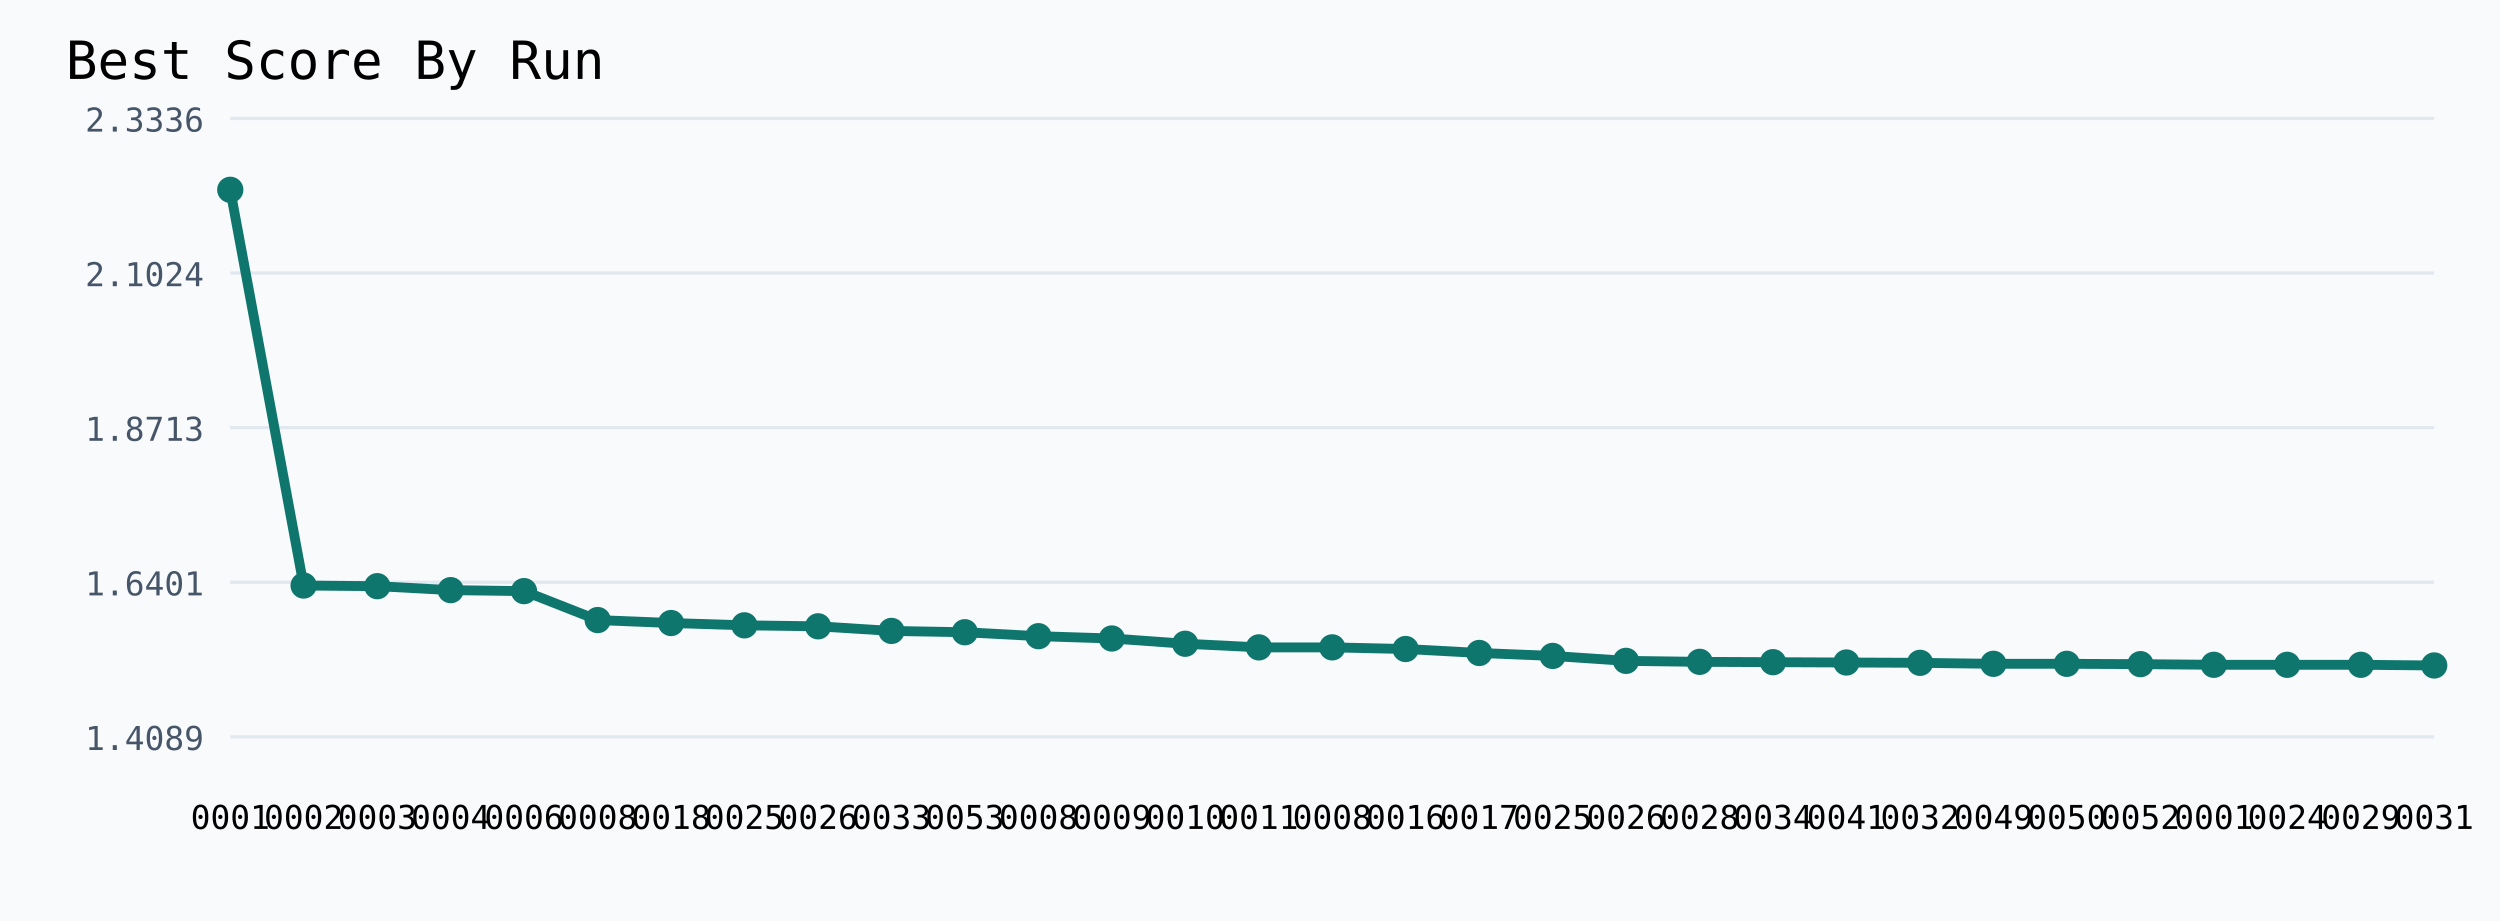
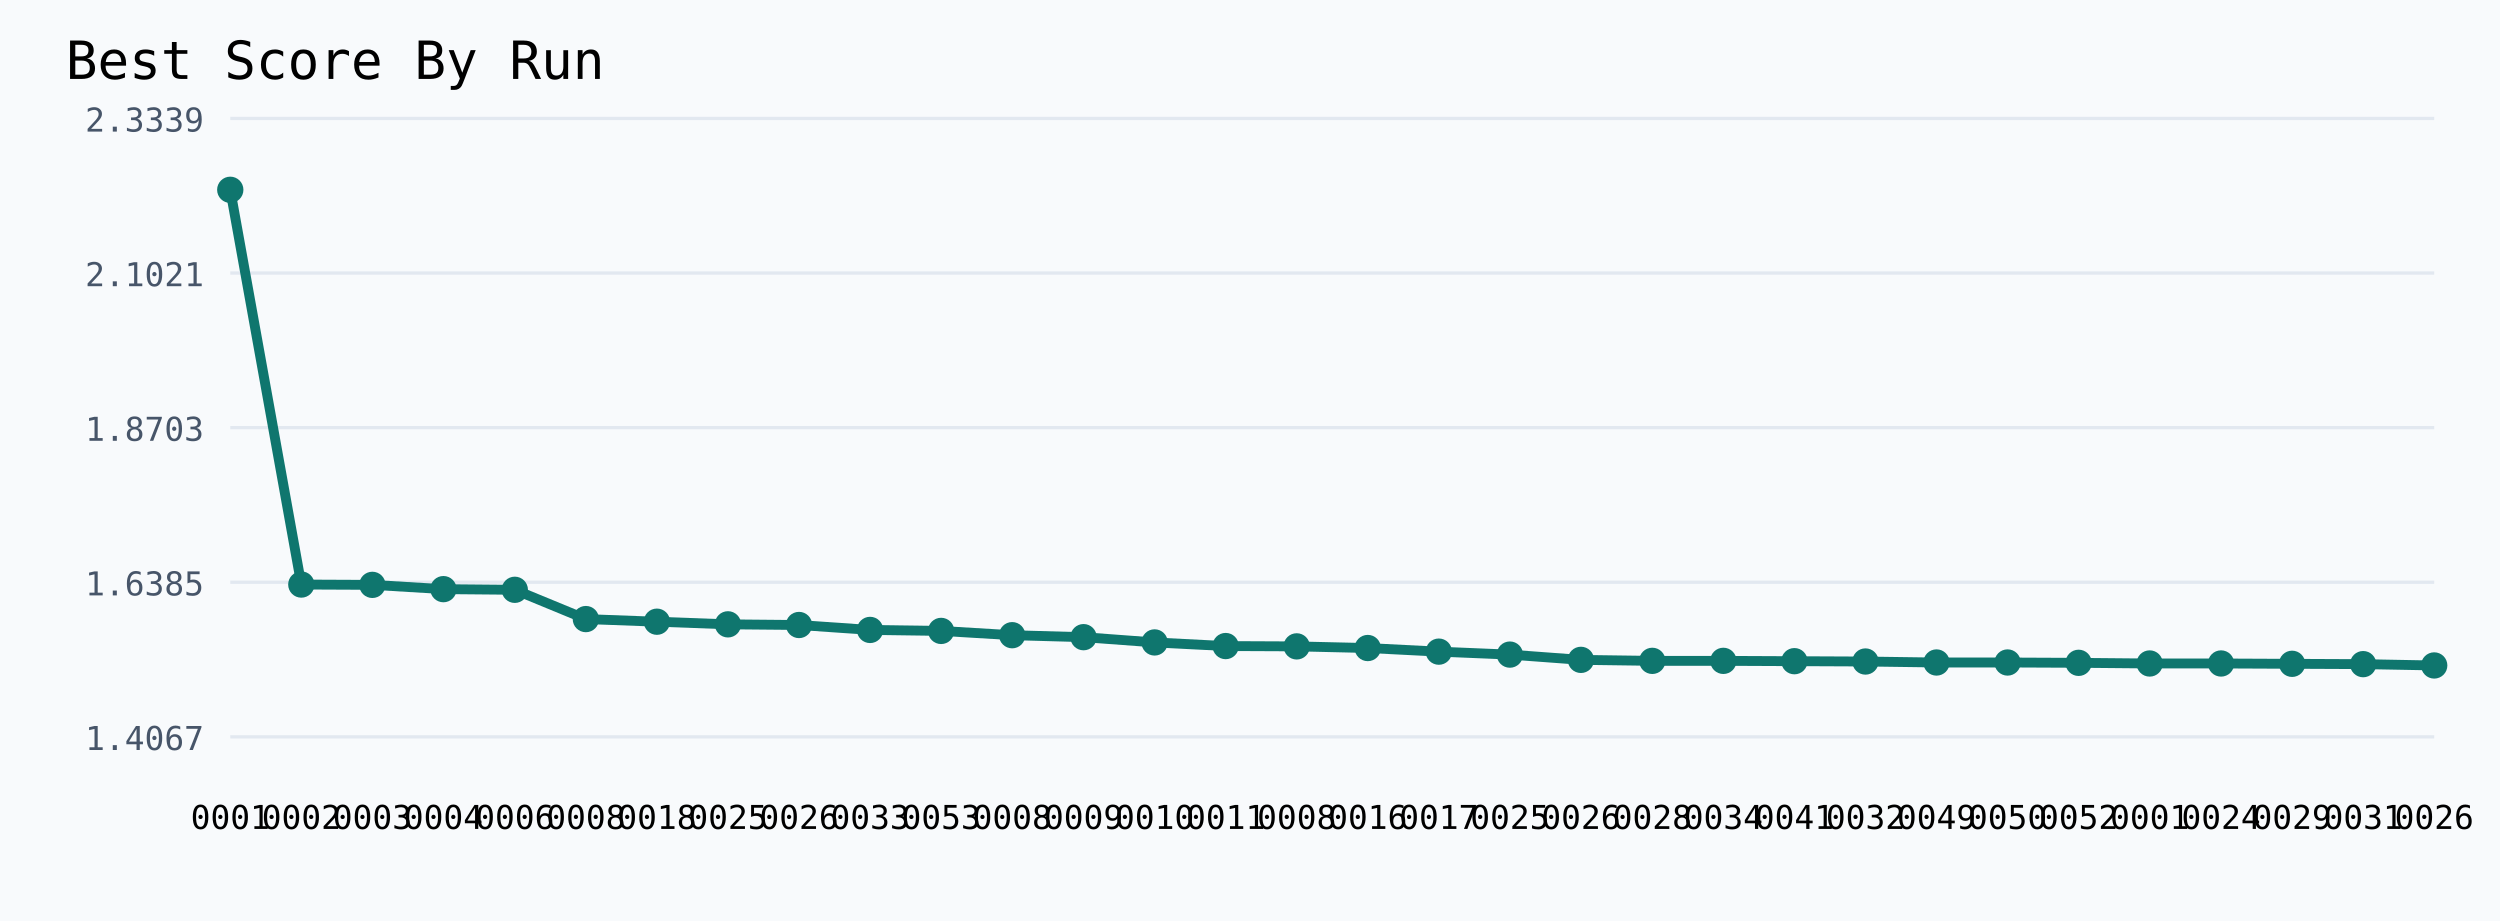
<svg xmlns="http://www.w3.org/2000/svg" width="760" height="280">
  <rect width="100%" height="100%" fill="#f8fafc" />
  <text x="20" y="24" font-family="monospace" font-size="16">Best Score By Run</text>
  <line x1="70" y1="36.0" x2="740" y2="36.0" stroke="#e2e8f0" />
-   <text x="62" y="40.0" text-anchor="end" font-family="monospace" font-size="10" fill="#475569">2.3336</text>
+   <text x="62" y="40.0" text-anchor="end" font-family="monospace" font-size="10" fill="#475569">2.3339</text>
  <line x1="70" y1="83.0" x2="740" y2="83.0" stroke="#e2e8f0" />
-   <text x="62" y="87.0" text-anchor="end" font-family="monospace" font-size="10" fill="#475569">2.1024</text>
+   <text x="62" y="87.0" text-anchor="end" font-family="monospace" font-size="10" fill="#475569">2.1021</text>
  <line x1="70" y1="130.0" x2="740" y2="130.0" stroke="#e2e8f0" />
-   <text x="62" y="134.0" text-anchor="end" font-family="monospace" font-size="10" fill="#475569">1.8713</text>
+   <text x="62" y="134.0" text-anchor="end" font-family="monospace" font-size="10" fill="#475569">1.8703</text>
  <line x1="70" y1="177.0" x2="740" y2="177.0" stroke="#e2e8f0" />
-   <text x="62" y="181.0" text-anchor="end" font-family="monospace" font-size="10" fill="#475569">1.6401</text>
+   <text x="62" y="181.0" text-anchor="end" font-family="monospace" font-size="10" fill="#475569">1.6385</text>
  <line x1="70" y1="224.0" x2="740" y2="224.0" stroke="#e2e8f0" />
-   <text x="62" y="228.0" text-anchor="end" font-family="monospace" font-size="10" fill="#475569">1.4089</text>
-   <polyline fill="none" stroke="#0f766e" stroke-width="3" points="70.0,57.7 92.3,178.0 114.7,178.2 137.0,179.4 159.3,179.7 181.7,188.5 204.0,189.4 226.3,190.1 248.7,190.4 271.0,191.8 293.3,192.2 315.7,193.4 338.0,194.1 360.3,195.7 382.7,196.8 405.0,196.8 427.3,197.3 449.7,198.5 472.0,199.4 494.3,200.9 516.7,201.2 539.0,201.3 561.3,201.4 583.7,201.5 606.0,201.8 628.3,201.8 650.7,201.9 673.0,202.1 695.3,202.1 717.7,202.1 740.0,202.3" />
+   <text x="62" y="228.0" text-anchor="end" font-family="monospace" font-size="10" fill="#475569">1.4067</text>
+   <polyline fill="none" stroke="#0f766e" stroke-width="3" points="70.0,57.7 91.6,177.7 113.2,177.8 134.8,179.1 156.5,179.3 178.1,188.2 199.7,189.0 221.3,189.8 242.9,190.0 264.5,191.5 286.1,191.8 307.7,193.1 329.4,193.7 351.0,195.3 372.6,196.4 394.2,196.5 415.8,197.0 437.4,198.1 459.0,199.0 480.6,200.6 502.3,200.9 523.9,200.9 545.5,201.0 567.1,201.1 588.7,201.4 610.3,201.4 631.9,201.5 653.5,201.7 675.2,201.7 696.8,201.8 718.4,201.9 740.0,202.3" />
  <circle cx="70.0" cy="57.7" r="4" fill="#0f766e" />
  <text x="70.0" y="252" text-anchor="middle" font-family="monospace" font-size="10">0001</text>
-   <circle cx="92.3" cy="178.0" r="4" fill="#0f766e" />
-   <text x="92.3" y="252" text-anchor="middle" font-family="monospace" font-size="10">0002</text>
-   <circle cx="114.7" cy="178.2" r="4" fill="#0f766e" />
-   <text x="114.7" y="252" text-anchor="middle" font-family="monospace" font-size="10">0003</text>
-   <circle cx="137.0" cy="179.4" r="4" fill="#0f766e" />
-   <text x="137.0" y="252" text-anchor="middle" font-family="monospace" font-size="10">0004</text>
-   <circle cx="159.3" cy="179.7" r="4" fill="#0f766e" />
-   <text x="159.3" y="252" text-anchor="middle" font-family="monospace" font-size="10">0006</text>
-   <circle cx="181.7" cy="188.5" r="4" fill="#0f766e" />
-   <text x="181.7" y="252" text-anchor="middle" font-family="monospace" font-size="10">0008</text>
-   <circle cx="204.0" cy="189.4" r="4" fill="#0f766e" />
-   <text x="204.0" y="252" text-anchor="middle" font-family="monospace" font-size="10">0018</text>
-   <circle cx="226.3" cy="190.1" r="4" fill="#0f766e" />
-   <text x="226.3" y="252" text-anchor="middle" font-family="monospace" font-size="10">0025</text>
-   <circle cx="248.7" cy="190.4" r="4" fill="#0f766e" />
-   <text x="248.7" y="252" text-anchor="middle" font-family="monospace" font-size="10">0026</text>
-   <circle cx="271.0" cy="191.8" r="4" fill="#0f766e" />
-   <text x="271.0" y="252" text-anchor="middle" font-family="monospace" font-size="10">0033</text>
-   <circle cx="293.3" cy="192.2" r="4" fill="#0f766e" />
-   <text x="293.3" y="252" text-anchor="middle" font-family="monospace" font-size="10">0053</text>
-   <circle cx="315.7" cy="193.4" r="4" fill="#0f766e" />
-   <text x="315.7" y="252" text-anchor="middle" font-family="monospace" font-size="10">0008</text>
-   <circle cx="338.0" cy="194.1" r="4" fill="#0f766e" />
-   <text x="338.0" y="252" text-anchor="middle" font-family="monospace" font-size="10">0009</text>
-   <circle cx="360.3" cy="195.7" r="4" fill="#0f766e" />
-   <text x="360.3" y="252" text-anchor="middle" font-family="monospace" font-size="10">0010</text>
-   <circle cx="382.7" cy="196.8" r="4" fill="#0f766e" />
-   <text x="382.7" y="252" text-anchor="middle" font-family="monospace" font-size="10">0011</text>
-   <circle cx="405.0" cy="196.8" r="4" fill="#0f766e" />
-   <text x="405.0" y="252" text-anchor="middle" font-family="monospace" font-size="10">0008</text>
-   <circle cx="427.3" cy="197.3" r="4" fill="#0f766e" />
-   <text x="427.3" y="252" text-anchor="middle" font-family="monospace" font-size="10">0016</text>
-   <circle cx="449.7" cy="198.5" r="4" fill="#0f766e" />
-   <text x="449.7" y="252" text-anchor="middle" font-family="monospace" font-size="10">0017</text>
-   <circle cx="472.0" cy="199.4" r="4" fill="#0f766e" />
-   <text x="472.0" y="252" text-anchor="middle" font-family="monospace" font-size="10">0025</text>
-   <circle cx="494.3" cy="200.9" r="4" fill="#0f766e" />
-   <text x="494.3" y="252" text-anchor="middle" font-family="monospace" font-size="10">0026</text>
-   <circle cx="516.7" cy="201.2" r="4" fill="#0f766e" />
-   <text x="516.7" y="252" text-anchor="middle" font-family="monospace" font-size="10">0028</text>
-   <circle cx="539.0" cy="201.3" r="4" fill="#0f766e" />
-   <text x="539.0" y="252" text-anchor="middle" font-family="monospace" font-size="10">0034</text>
-   <circle cx="561.3" cy="201.4" r="4" fill="#0f766e" />
-   <text x="561.3" y="252" text-anchor="middle" font-family="monospace" font-size="10">0041</text>
-   <circle cx="583.7" cy="201.5" r="4" fill="#0f766e" />
-   <text x="583.7" y="252" text-anchor="middle" font-family="monospace" font-size="10">0032</text>
-   <circle cx="606.0" cy="201.8" r="4" fill="#0f766e" />
-   <text x="606.0" y="252" text-anchor="middle" font-family="monospace" font-size="10">0049</text>
-   <circle cx="628.3" cy="201.8" r="4" fill="#0f766e" />
-   <text x="628.3" y="252" text-anchor="middle" font-family="monospace" font-size="10">0050</text>
-   <circle cx="650.7" cy="201.9" r="4" fill="#0f766e" />
-   <text x="650.7" y="252" text-anchor="middle" font-family="monospace" font-size="10">0052</text>
-   <circle cx="673.0" cy="202.1" r="4" fill="#0f766e" />
-   <text x="673.0" y="252" text-anchor="middle" font-family="monospace" font-size="10">0001</text>
-   <circle cx="695.3" cy="202.1" r="4" fill="#0f766e" />
-   <text x="695.3" y="252" text-anchor="middle" font-family="monospace" font-size="10">0024</text>
-   <circle cx="717.7" cy="202.1" r="4" fill="#0f766e" />
-   <text x="717.7" y="252" text-anchor="middle" font-family="monospace" font-size="10">0029</text>
+   <circle cx="91.6" cy="177.7" r="4" fill="#0f766e" />
+   <text x="91.6" y="252" text-anchor="middle" font-family="monospace" font-size="10">0002</text>
+   <circle cx="113.2" cy="177.8" r="4" fill="#0f766e" />
+   <text x="113.2" y="252" text-anchor="middle" font-family="monospace" font-size="10">0003</text>
+   <circle cx="134.8" cy="179.1" r="4" fill="#0f766e" />
+   <text x="134.8" y="252" text-anchor="middle" font-family="monospace" font-size="10">0004</text>
+   <circle cx="156.5" cy="179.3" r="4" fill="#0f766e" />
+   <text x="156.5" y="252" text-anchor="middle" font-family="monospace" font-size="10">0006</text>
+   <circle cx="178.1" cy="188.2" r="4" fill="#0f766e" />
+   <text x="178.1" y="252" text-anchor="middle" font-family="monospace" font-size="10">0008</text>
+   <circle cx="199.7" cy="189.0" r="4" fill="#0f766e" />
+   <text x="199.7" y="252" text-anchor="middle" font-family="monospace" font-size="10">0018</text>
+   <circle cx="221.3" cy="189.8" r="4" fill="#0f766e" />
+   <text x="221.3" y="252" text-anchor="middle" font-family="monospace" font-size="10">0025</text>
+   <circle cx="242.9" cy="190.0" r="4" fill="#0f766e" />
+   <text x="242.9" y="252" text-anchor="middle" font-family="monospace" font-size="10">0026</text>
+   <circle cx="264.5" cy="191.5" r="4" fill="#0f766e" />
+   <text x="264.5" y="252" text-anchor="middle" font-family="monospace" font-size="10">0033</text>
+   <circle cx="286.1" cy="191.8" r="4" fill="#0f766e" />
+   <text x="286.1" y="252" text-anchor="middle" font-family="monospace" font-size="10">0053</text>
+   <circle cx="307.7" cy="193.1" r="4" fill="#0f766e" />
+   <text x="307.7" y="252" text-anchor="middle" font-family="monospace" font-size="10">0008</text>
+   <circle cx="329.4" cy="193.7" r="4" fill="#0f766e" />
+   <text x="329.4" y="252" text-anchor="middle" font-family="monospace" font-size="10">0009</text>
+   <circle cx="351.0" cy="195.3" r="4" fill="#0f766e" />
+   <text x="351.0" y="252" text-anchor="middle" font-family="monospace" font-size="10">0010</text>
+   <circle cx="372.6" cy="196.4" r="4" fill="#0f766e" />
+   <text x="372.6" y="252" text-anchor="middle" font-family="monospace" font-size="10">0011</text>
+   <circle cx="394.2" cy="196.5" r="4" fill="#0f766e" />
+   <text x="394.2" y="252" text-anchor="middle" font-family="monospace" font-size="10">0008</text>
+   <circle cx="415.8" cy="197.0" r="4" fill="#0f766e" />
+   <text x="415.8" y="252" text-anchor="middle" font-family="monospace" font-size="10">0016</text>
+   <circle cx="437.4" cy="198.1" r="4" fill="#0f766e" />
+   <text x="437.4" y="252" text-anchor="middle" font-family="monospace" font-size="10">0017</text>
+   <circle cx="459.0" cy="199.0" r="4" fill="#0f766e" />
+   <text x="459.0" y="252" text-anchor="middle" font-family="monospace" font-size="10">0025</text>
+   <circle cx="480.6" cy="200.6" r="4" fill="#0f766e" />
+   <text x="480.6" y="252" text-anchor="middle" font-family="monospace" font-size="10">0026</text>
+   <circle cx="502.3" cy="200.9" r="4" fill="#0f766e" />
+   <text x="502.3" y="252" text-anchor="middle" font-family="monospace" font-size="10">0028</text>
+   <circle cx="523.9" cy="200.9" r="4" fill="#0f766e" />
+   <text x="523.9" y="252" text-anchor="middle" font-family="monospace" font-size="10">0034</text>
+   <circle cx="545.5" cy="201.0" r="4" fill="#0f766e" />
+   <text x="545.5" y="252" text-anchor="middle" font-family="monospace" font-size="10">0041</text>
+   <circle cx="567.1" cy="201.1" r="4" fill="#0f766e" />
+   <text x="567.1" y="252" text-anchor="middle" font-family="monospace" font-size="10">0032</text>
+   <circle cx="588.7" cy="201.4" r="4" fill="#0f766e" />
+   <text x="588.7" y="252" text-anchor="middle" font-family="monospace" font-size="10">0049</text>
+   <circle cx="610.3" cy="201.4" r="4" fill="#0f766e" />
+   <text x="610.3" y="252" text-anchor="middle" font-family="monospace" font-size="10">0050</text>
+   <circle cx="631.9" cy="201.5" r="4" fill="#0f766e" />
+   <text x="631.9" y="252" text-anchor="middle" font-family="monospace" font-size="10">0052</text>
+   <circle cx="653.5" cy="201.7" r="4" fill="#0f766e" />
+   <text x="653.5" y="252" text-anchor="middle" font-family="monospace" font-size="10">0001</text>
+   <circle cx="675.2" cy="201.7" r="4" fill="#0f766e" />
+   <text x="675.2" y="252" text-anchor="middle" font-family="monospace" font-size="10">0024</text>
+   <circle cx="696.8" cy="201.8" r="4" fill="#0f766e" />
+   <text x="696.8" y="252" text-anchor="middle" font-family="monospace" font-size="10">0029</text>
+   <circle cx="718.4" cy="201.9" r="4" fill="#0f766e" />
+   <text x="718.4" y="252" text-anchor="middle" font-family="monospace" font-size="10">0031</text>
  <circle cx="740.0" cy="202.3" r="4" fill="#0f766e" />
-   <text x="740.0" y="252" text-anchor="middle" font-family="monospace" font-size="10">0031</text>
+   <text x="740.0" y="252" text-anchor="middle" font-family="monospace" font-size="10">0026</text>
</svg>
